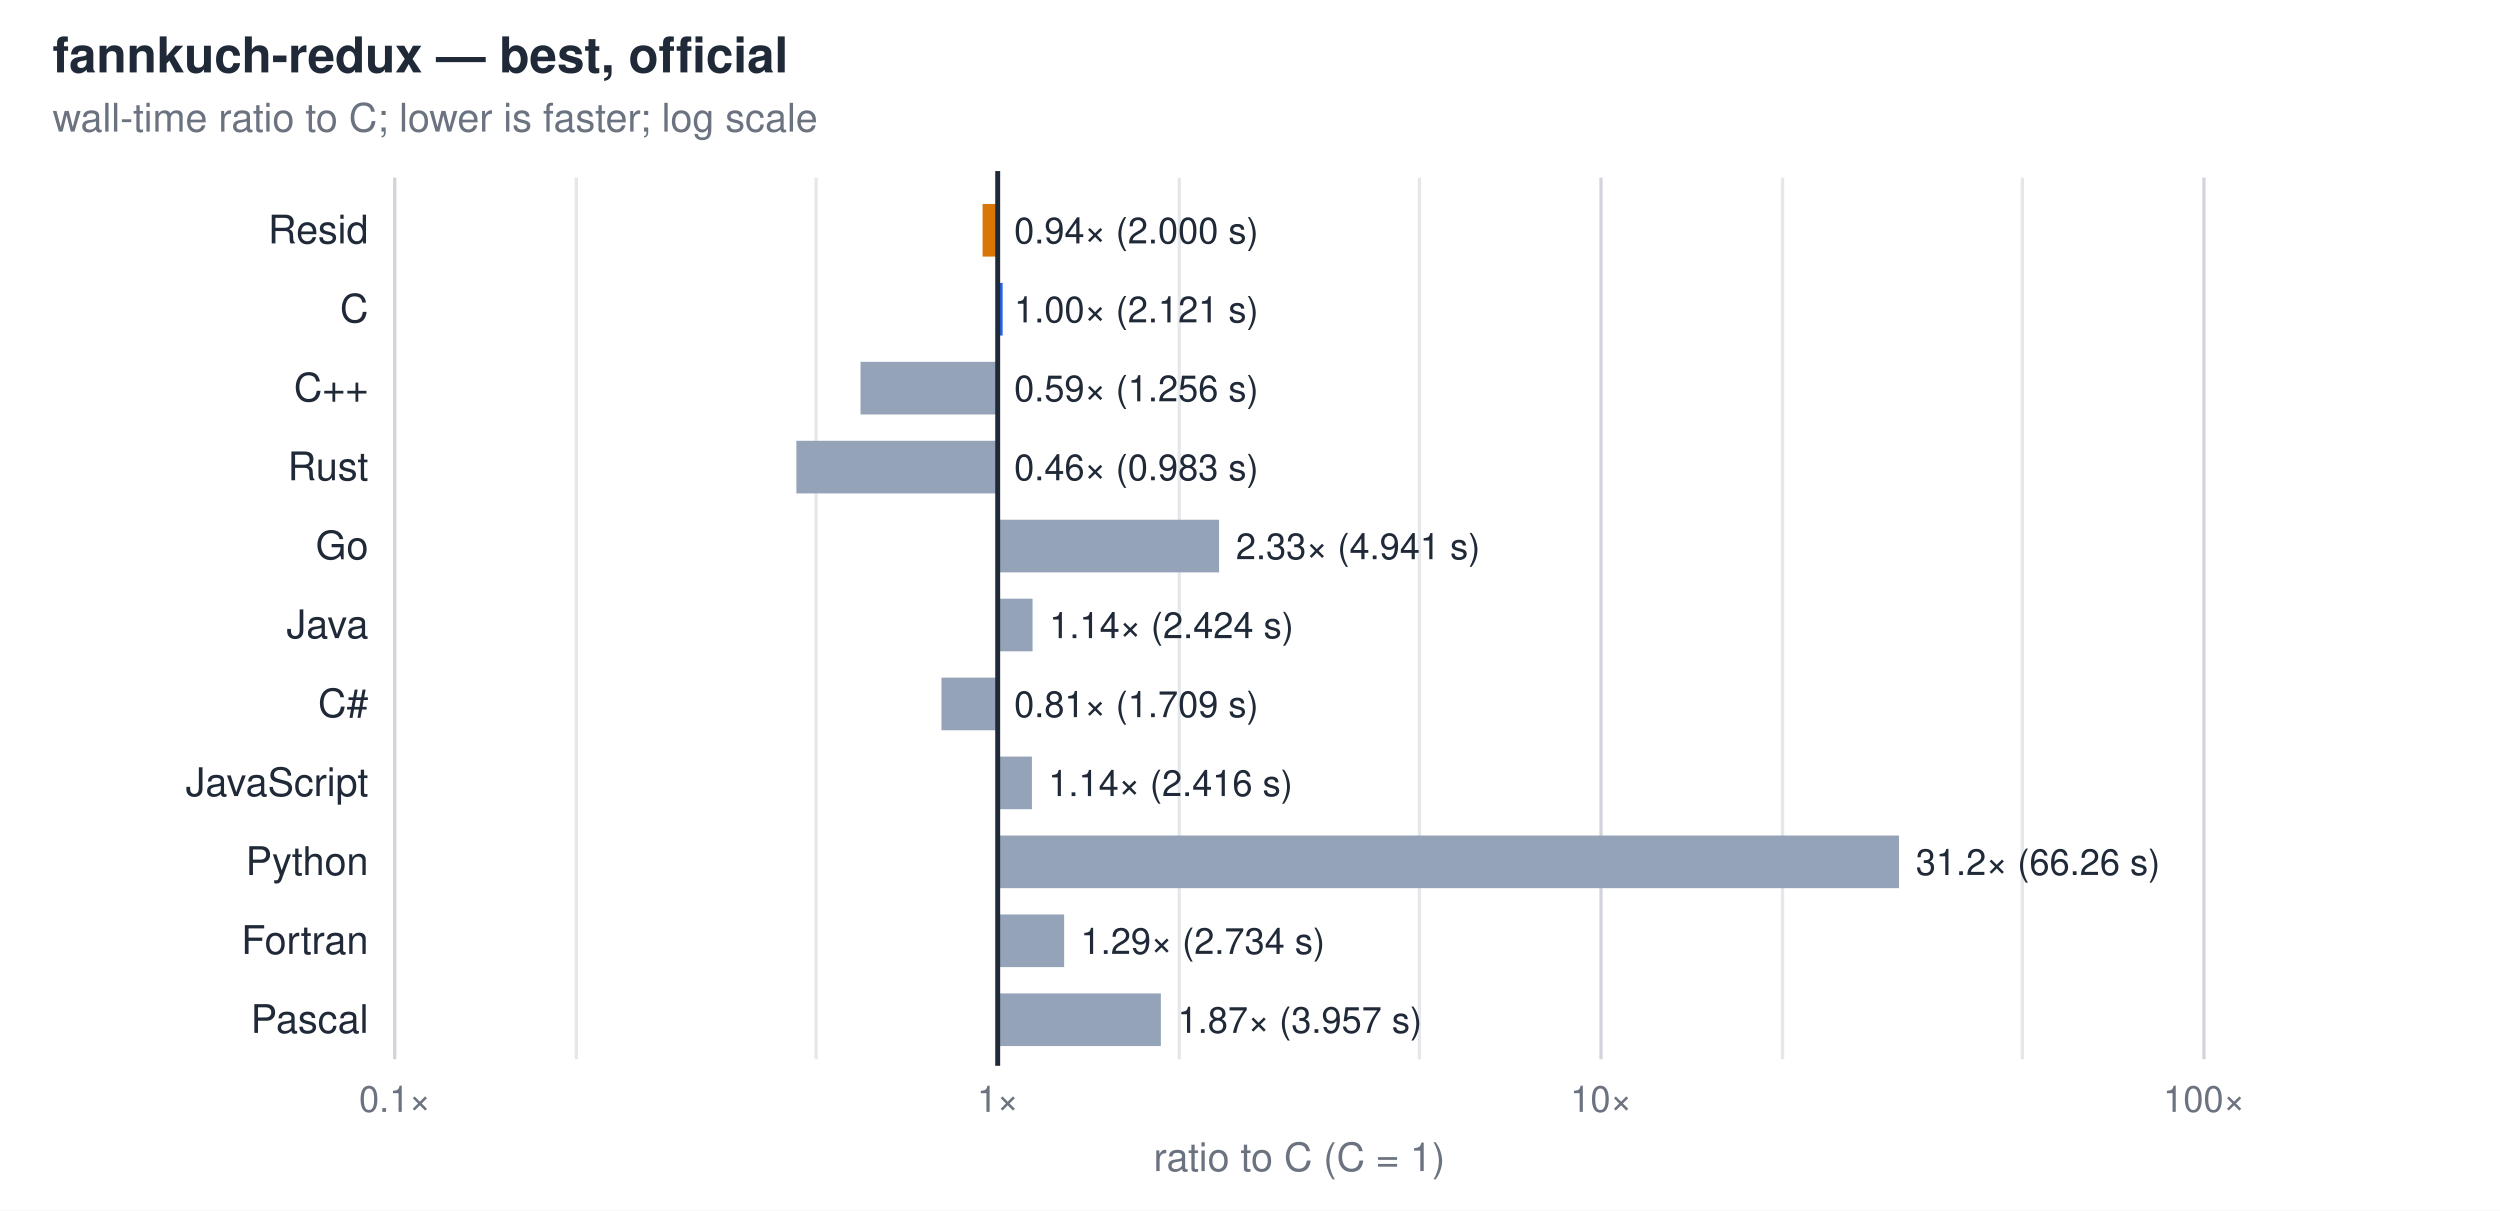
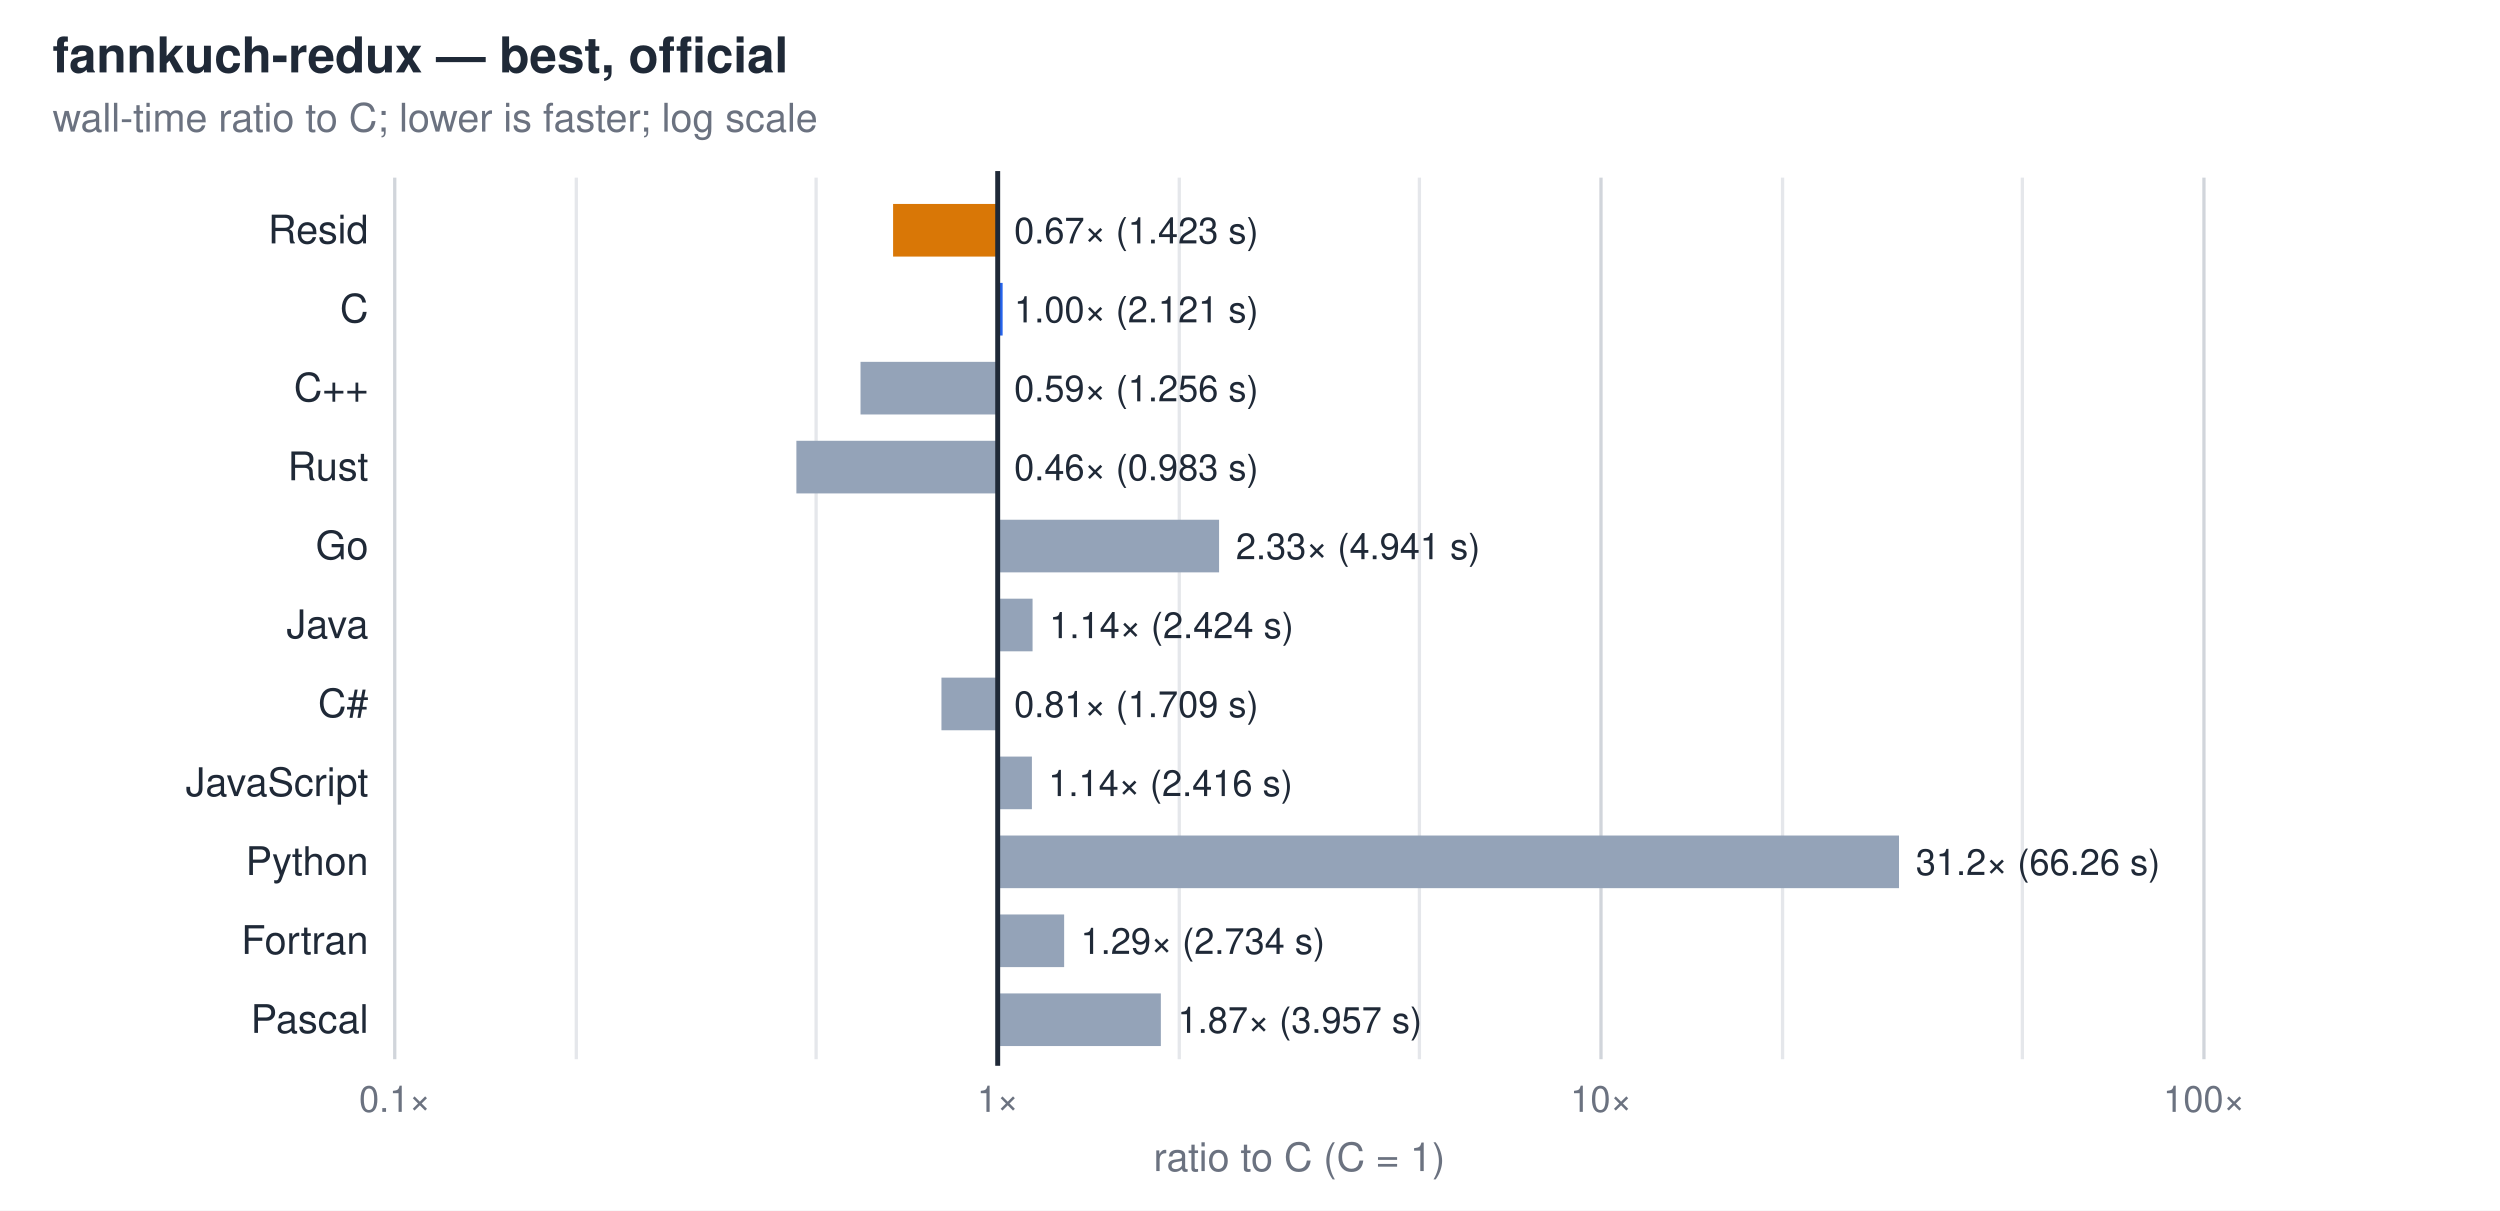
<svg xmlns="http://www.w3.org/2000/svg" width="760" height="368" viewBox="0 0 760 368" font-family="Helvetica, Arial, sans-serif" font-size="12">
  <rect x="0" y="0" width="760" height="368" fill="#ffffff" />
  <text x="16" y="22" font-size="15" font-weight="bold" fill="#1f2937">fannkuch-redux — best, official</text>
  <text x="16" y="40" fill="#6b7280">wall-time ratio to C; lower is faster; log scale</text>
  <line x1="120.0" y1="54" x2="120.0" y2="322" stroke="#d1d5db" stroke-width="1" />
  <text x="120.0" y="338" text-anchor="middle" fill="#6b7280" font-size="11">0.1×</text>
  <line x1="175.2" y1="54" x2="175.2" y2="322" stroke="#e5e7eb" stroke-width="1" />
  <line x1="248.1" y1="54" x2="248.1" y2="322" stroke="#e5e7eb" stroke-width="1" />
  <line x1="303.3" y1="54" x2="303.3" y2="322" stroke="#d1d5db" stroke-width="1" />
  <text x="303.3" y="338" text-anchor="middle" fill="#6b7280" font-size="11">1×</text>
  <line x1="358.5" y1="54" x2="358.5" y2="322" stroke="#e5e7eb" stroke-width="1" />
  <line x1="431.5" y1="54" x2="431.5" y2="322" stroke="#e5e7eb" stroke-width="1" />
  <line x1="486.7" y1="54" x2="486.7" y2="322" stroke="#d1d5db" stroke-width="1" />
  <text x="486.7" y="338" text-anchor="middle" fill="#6b7280" font-size="11">10×</text>
  <line x1="541.9" y1="54" x2="541.9" y2="322" stroke="#e5e7eb" stroke-width="1" />
  <line x1="614.8" y1="54" x2="614.8" y2="322" stroke="#e5e7eb" stroke-width="1" />
  <line x1="670.0" y1="54" x2="670.0" y2="322" stroke="#d1d5db" stroke-width="1" />
  <text x="670.0" y="338" text-anchor="middle" fill="#6b7280" font-size="11">100×</text>
  <text x="112" y="74.0" text-anchor="end" fill="#1f2937">Resid</text>
-   <rect x="298.7" y="62" width="4.7" height="16" fill="#d97706" />
-   <text x="308.3" y="74.0" fill="#1f2937" font-size="11">0.94×  (2.000 s)</text>
+   <rect x="271.5" y="62" width="31.8" height="16" fill="#d97706" />
+   <text x="308.3" y="74.0" fill="#1f2937" font-size="11">0.67×  (1.423 s)</text>
  <text x="112" y="98.0" text-anchor="end" fill="#1f2937">C</text>
  <rect x="303.3" y="86" width="1.5" height="16" fill="#2563eb" />
  <text x="308.3" y="98.0" fill="#1f2937" font-size="11">1.00×  (2.121 s)</text>
  <text x="112" y="122.0" text-anchor="end" fill="#1f2937">C++</text>
  <rect x="261.6" y="110" width="41.7" height="16" fill="#94a3b8" />
  <text x="308.3" y="122.0" fill="#1f2937" font-size="11">0.59×  (1.256 s)</text>
  <text x="112" y="146.0" text-anchor="end" fill="#1f2937">Rust</text>
  <rect x="242.1" y="134" width="61.2" height="16" fill="#94a3b8" />
  <text x="308.3" y="146.0" fill="#1f2937" font-size="11">0.46×  (0.983 s)</text>
  <text x="112" y="170.0" text-anchor="end" fill="#1f2937">Go</text>
  <rect x="303.3" y="158" width="67.3" height="16" fill="#94a3b8" />
  <text x="375.7" y="170.0" fill="#1f2937" font-size="11">2.33×  (4.941 s)</text>
  <text x="112" y="194.0" text-anchor="end" fill="#1f2937">Java</text>
  <rect x="303.3" y="182" width="10.6" height="16" fill="#94a3b8" />
  <text x="319.0" y="194.0" fill="#1f2937" font-size="11">1.14×  (2.424 s)</text>
  <text x="112" y="218.0" text-anchor="end" fill="#1f2937">C#</text>
  <rect x="286.2" y="206" width="17.2" height="16" fill="#94a3b8" />
  <text x="308.3" y="218.0" fill="#1f2937" font-size="11">0.81×  (1.709 s)</text>
  <text x="112" y="242.0" text-anchor="end" fill="#1f2937">JavaScript</text>
  <rect x="303.3" y="230" width="10.4" height="16" fill="#94a3b8" />
  <text x="318.7" y="242.0" fill="#1f2937" font-size="11">1.14×  (2.416 s)</text>
  <text x="112" y="266.0" text-anchor="end" fill="#1f2937">Python</text>
  <rect x="303.3" y="254" width="274.0" height="16" fill="#94a3b8" />
  <text x="582.4" y="266.0" fill="#1f2937" font-size="11">31.2×  (66.26 s)</text>
  <text x="112" y="290.0" text-anchor="end" fill="#1f2937">Fortran</text>
  <rect x="303.3" y="278" width="20.2" height="16" fill="#94a3b8" />
  <text x="328.5" y="290.0" fill="#1f2937" font-size="11">1.29×  (2.734 s)</text>
  <text x="112" y="314.0" text-anchor="end" fill="#1f2937">Pascal</text>
  <rect x="303.3" y="302" width="49.6" height="16" fill="#94a3b8" />
  <text x="358.0" y="314.0" fill="#1f2937" font-size="11">1.87×  (3.957 s)</text>
  <line x1="303.3" y1="52" x2="303.3" y2="324" stroke="#1f2937" stroke-width="1.5" />
  <text x="395.0" y="356" text-anchor="middle" fill="#6b7280">ratio to C (C = 1)</text>
</svg>
